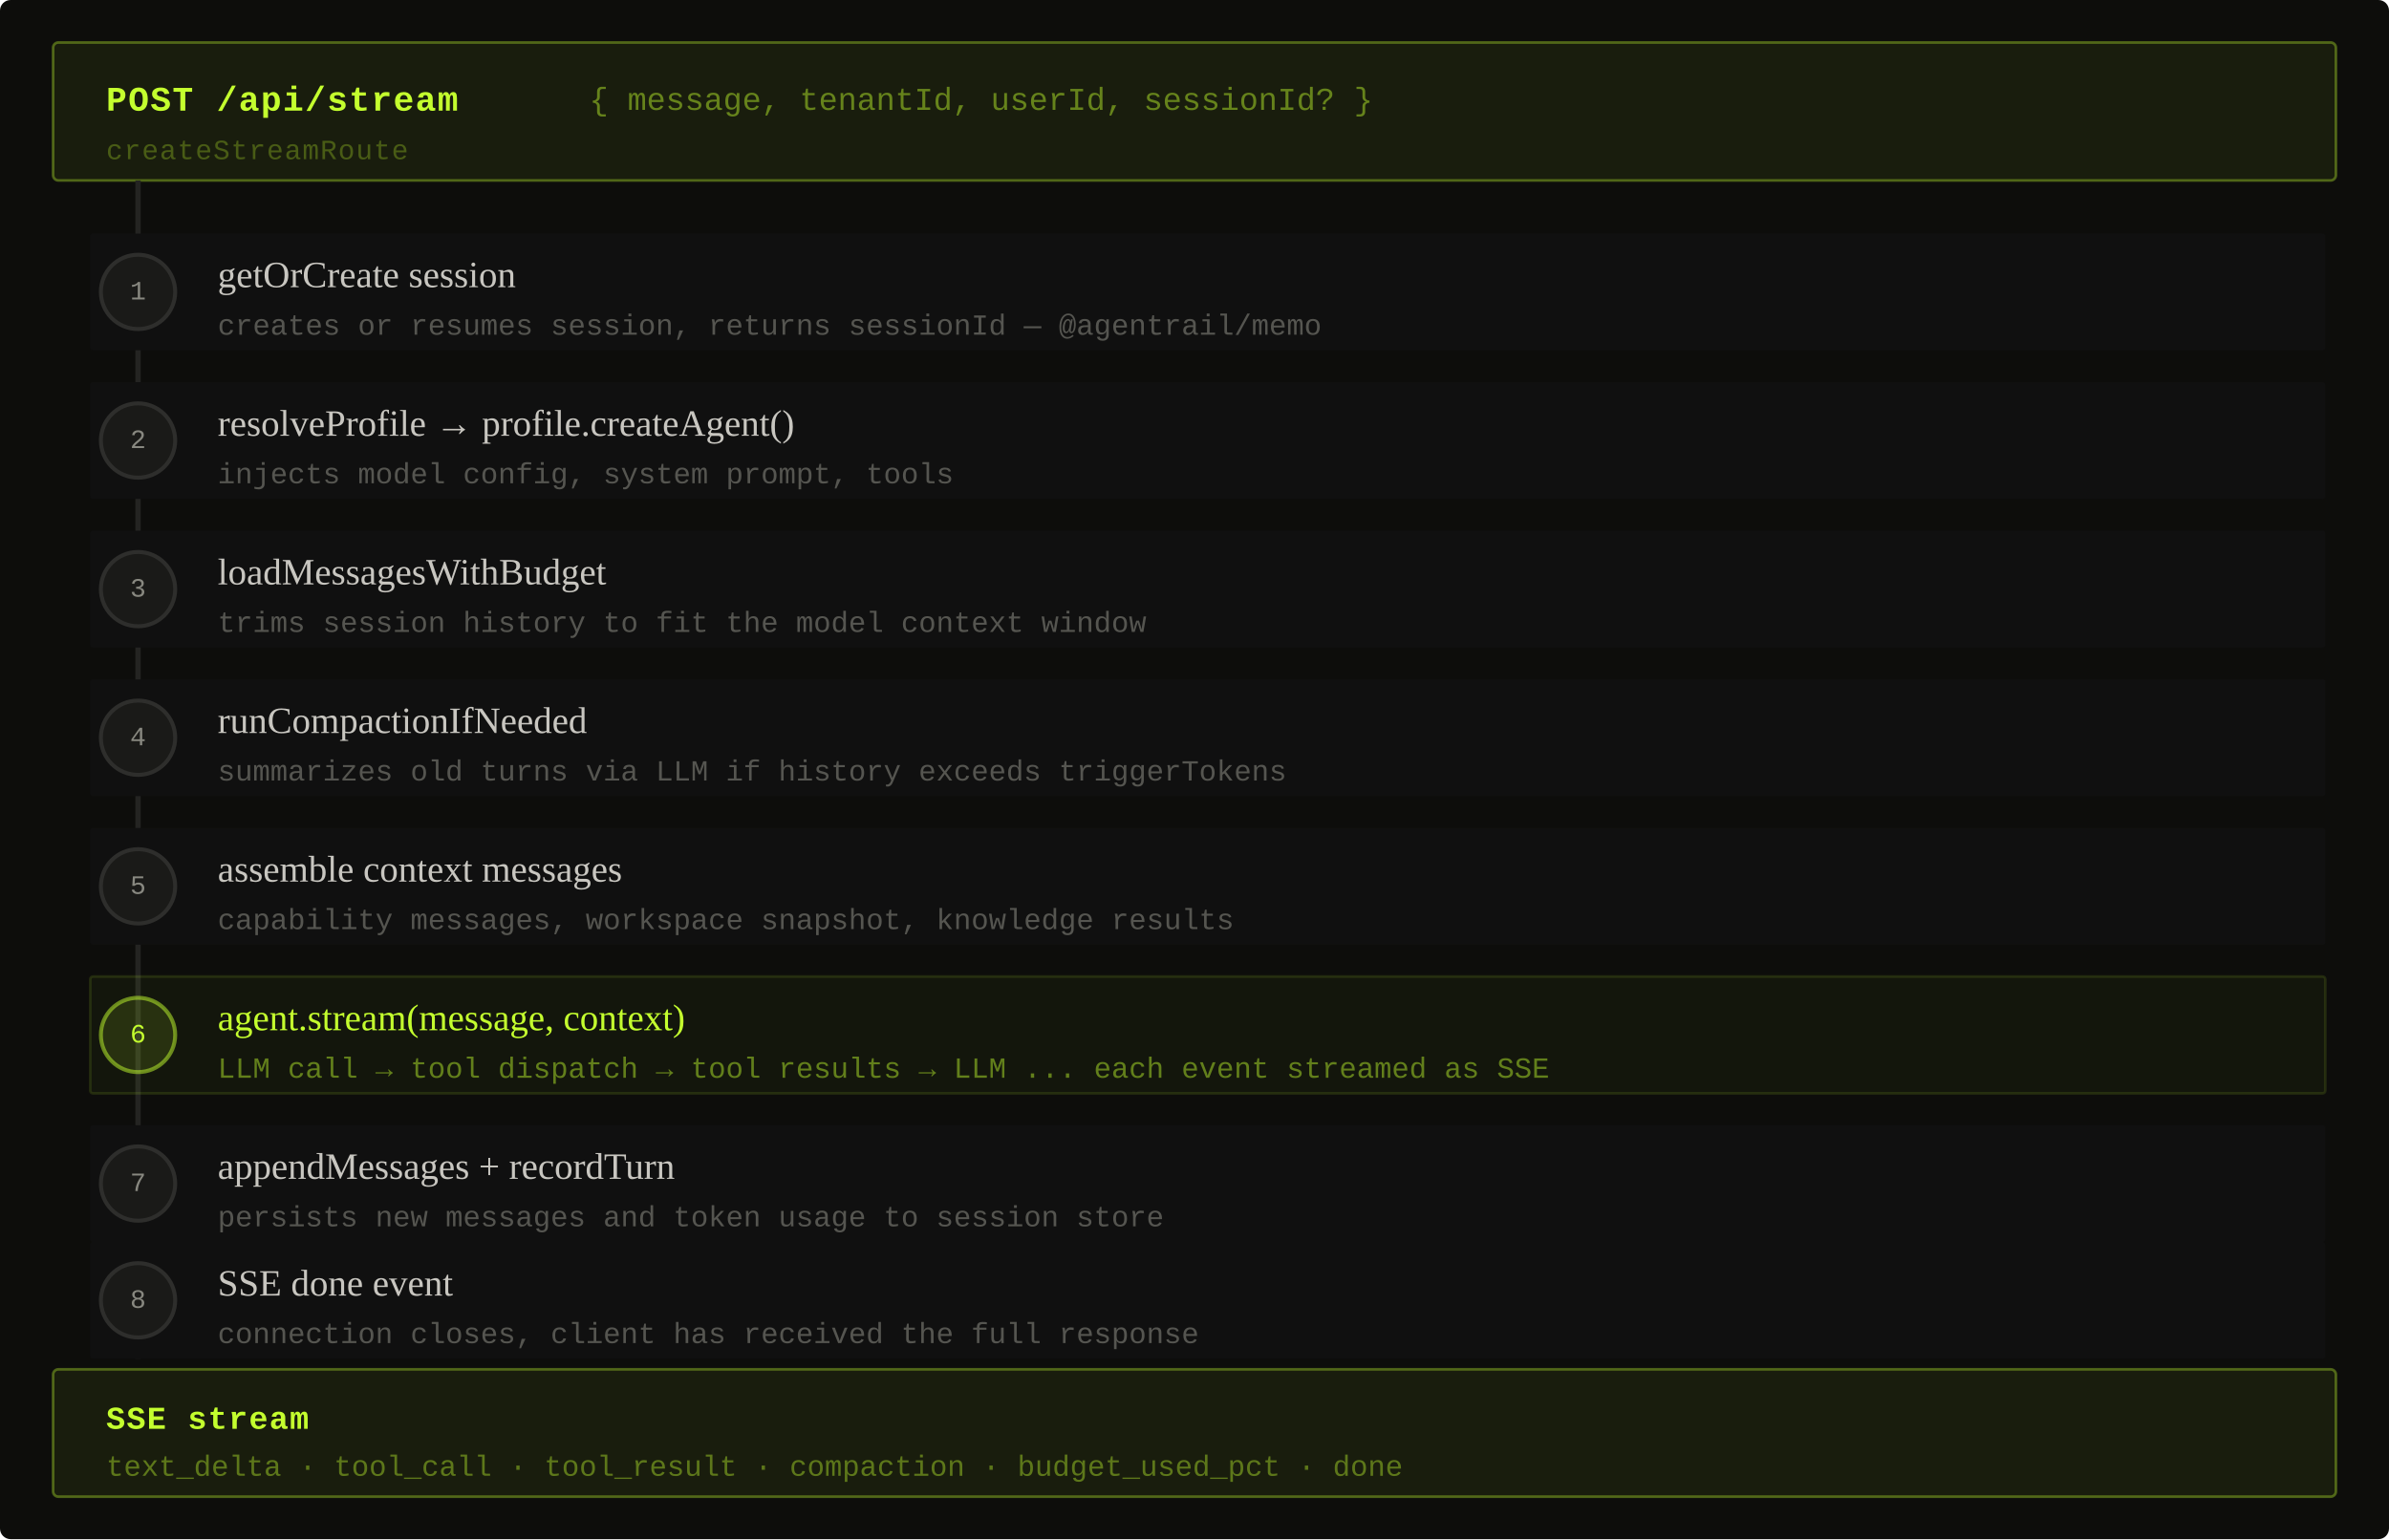
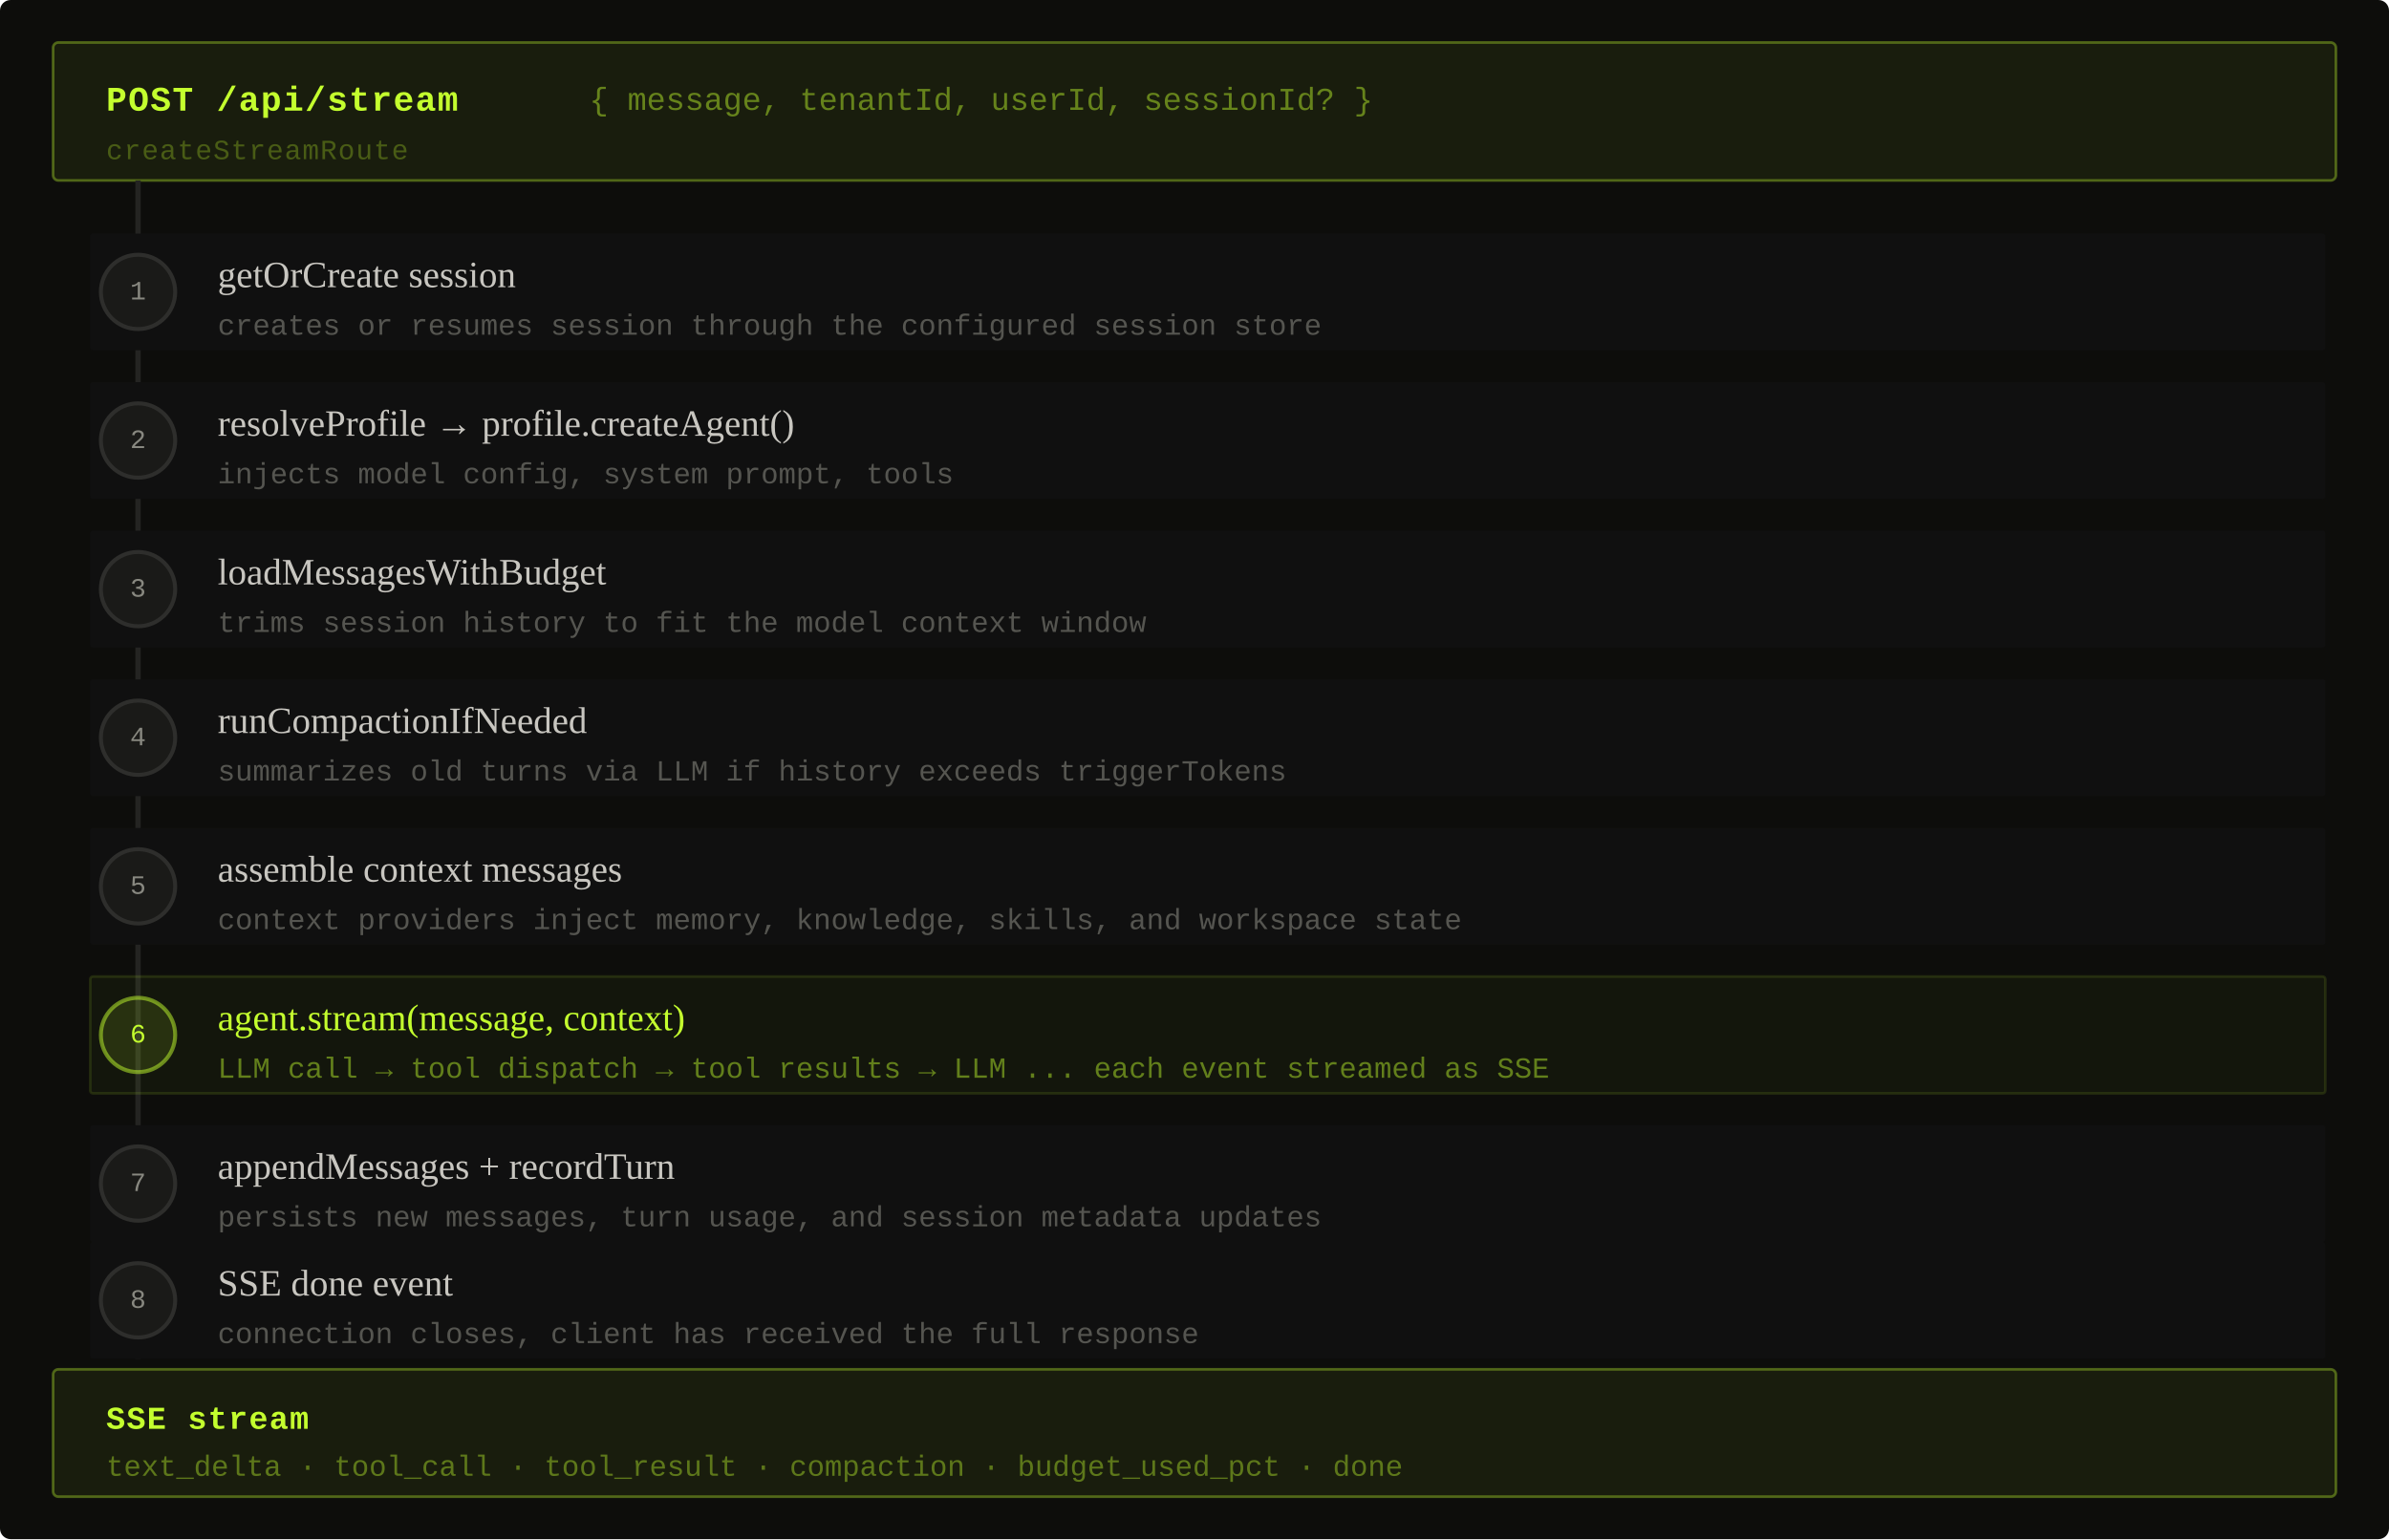
<svg xmlns="http://www.w3.org/2000/svg" viewBox="0 0 900 580" width="900" height="580" role="img" aria-label="Agentrail Request Lifecycle Diagram">
  <rect width="900" height="580" fill="#0d0d0b" rx="4" />
  <rect x="20" y="16" width="860" height="52" fill="rgba(196,255,46,0.07)" stroke="rgba(196,255,46,0.35)" stroke-width="1" rx="2" />
  <text x="40" y="38" dominant-baseline="middle" font-family="'Courier New',Courier,monospace" font-size="13" fill="#c4ff2e" font-weight="bold" letter-spacing="0.04em">POST /api/stream</text>
  <text x="222" y="38" dominant-baseline="middle" font-family="'Courier New',Courier,monospace" font-size="12" fill="rgba(196,255,46,0.45)">{ message, tenantId, userId, sessionId? }</text>
  <text x="40" y="57" dominant-baseline="middle" font-family="'Courier New',Courier,monospace" font-size="10.5" fill="rgba(196,255,46,0.28)" letter-spacing="0.04em">createStreamRoute</text>
  <line x1="52" y1="68" x2="52" y2="512" stroke="#242422" stroke-width="2" />
  <rect x="34" y="88" width="842" height="44" rx="1" fill="#101010" />
  <rect x="34" y="144" width="842" height="44" rx="1" fill="#101010" />
  <rect x="34" y="200" width="842" height="44" rx="1" fill="#101010" />
  <rect x="34" y="256" width="842" height="44" rx="1" fill="#101010" />
  <rect x="34" y="312" width="842" height="44" rx="1" fill="#101010" />
  <rect x="34" y="368" width="842" height="44" rx="1" fill="rgba(196,255,46,0.04)" stroke="rgba(196,255,46,0.12)" stroke-width="1" />
  <rect x="34" y="424" width="842" height="44" rx="1" fill="#101010" />
  <rect x="34" y="468" width="842" height="44" rx="1" fill="#101010" />
  <circle cx="52" cy="110" r="14" fill="#1a1a18" stroke="#2e2e2c" stroke-width="1.5" />
  <text x="52" y="110" text-anchor="middle" dominant-baseline="middle" font-family="'Courier New',Courier,monospace" font-size="10" fill="#888880">1</text>
  <text x="82" y="105" dominant-baseline="middle" font-family="Georgia,'Times New Roman',serif" font-size="14" fill="#c8c6c0">getOrCreate session</text>
-   <text x="82" y="123" dominant-baseline="middle" font-family="'Courier New',Courier,monospace" font-size="11" fill="#555550">creates or resumes session, returns sessionId — @agentrail/memo</text>
+   <text x="82" y="123" dominant-baseline="middle" font-family="'Courier New',Courier,monospace" font-size="11" fill="#555550">creates or resumes session through the configured session store</text>
  <circle cx="52" cy="166" r="14" fill="#1a1a18" stroke="#2e2e2c" stroke-width="1.5" />
  <text x="52" y="166" text-anchor="middle" dominant-baseline="middle" font-family="'Courier New',Courier,monospace" font-size="10" fill="#888880">2</text>
  <text x="82" y="161" dominant-baseline="middle" font-family="Georgia,'Times New Roman',serif" font-size="14" fill="#c8c6c0">resolveProfile → profile.createAgent()</text>
  <text x="82" y="179" dominant-baseline="middle" font-family="'Courier New',Courier,monospace" font-size="11" fill="#555550">injects model config, system prompt, tools</text>
  <circle cx="52" cy="222" r="14" fill="#1a1a18" stroke="#2e2e2c" stroke-width="1.5" />
  <text x="52" y="222" text-anchor="middle" dominant-baseline="middle" font-family="'Courier New',Courier,monospace" font-size="10" fill="#888880">3</text>
  <text x="82" y="217" dominant-baseline="middle" font-family="Georgia,'Times New Roman',serif" font-size="14" fill="#c8c6c0">loadMessagesWithBudget</text>
  <text x="82" y="235" dominant-baseline="middle" font-family="'Courier New',Courier,monospace" font-size="11" fill="#555550">trims session history to fit the model context window</text>
  <circle cx="52" cy="278" r="14" fill="#1a1a18" stroke="#2e2e2c" stroke-width="1.5" />
  <text x="52" y="278" text-anchor="middle" dominant-baseline="middle" font-family="'Courier New',Courier,monospace" font-size="10" fill="#888880">4</text>
  <text x="82" y="273" dominant-baseline="middle" font-family="Georgia,'Times New Roman',serif" font-size="14" fill="#c8c6c0">runCompactionIfNeeded</text>
  <text x="82" y="291" dominant-baseline="middle" font-family="'Courier New',Courier,monospace" font-size="11" fill="#555550">summarizes old turns via LLM if history exceeds triggerTokens</text>
  <circle cx="52" cy="334" r="14" fill="#1a1a18" stroke="#2e2e2c" stroke-width="1.5" />
  <text x="52" y="334" text-anchor="middle" dominant-baseline="middle" font-family="'Courier New',Courier,monospace" font-size="10" fill="#888880">5</text>
  <text x="82" y="329" dominant-baseline="middle" font-family="Georgia,'Times New Roman',serif" font-size="14" fill="#c8c6c0">assemble context messages</text>
-   <text x="82" y="347" dominant-baseline="middle" font-family="'Courier New',Courier,monospace" font-size="11" fill="#555550">capability messages, workspace snapshot, knowledge results</text>
+   <text x="82" y="347" dominant-baseline="middle" font-family="'Courier New',Courier,monospace" font-size="11" fill="#555550">context providers inject memory, knowledge, skills, and workspace state</text>
  <circle cx="52" cy="390" r="14" fill="rgba(196,255,46,0.12)" stroke="rgba(196,255,46,0.5)" stroke-width="1.5" />
  <text x="52" y="390" text-anchor="middle" dominant-baseline="middle" font-family="'Courier New',Courier,monospace" font-size="10" fill="#c4ff2e">6</text>
  <text x="82" y="385" dominant-baseline="middle" font-family="Georgia,'Times New Roman',serif" font-size="14" fill="#c4ff2e">agent.stream(message, context)</text>
  <text x="82" y="403" dominant-baseline="middle" font-family="'Courier New',Courier,monospace" font-size="11" fill="rgba(196,255,46,0.45)">LLM call → tool dispatch → tool results → LLM ... each event streamed as SSE</text>
  <circle cx="52" cy="446" r="14" fill="#1a1a18" stroke="#2e2e2c" stroke-width="1.5" />
  <text x="52" y="446" text-anchor="middle" dominant-baseline="middle" font-family="'Courier New',Courier,monospace" font-size="10" fill="#888880">7</text>
  <text x="82" y="441" dominant-baseline="middle" font-family="Georgia,'Times New Roman',serif" font-size="14" fill="#c8c6c0">appendMessages + recordTurn</text>
-   <text x="82" y="459" dominant-baseline="middle" font-family="'Courier New',Courier,monospace" font-size="11" fill="#555550">persists new messages and token usage to session store</text>
+   <text x="82" y="459" dominant-baseline="middle" font-family="'Courier New',Courier,monospace" font-size="11" fill="#555550">persists new messages, turn usage, and session metadata updates</text>
  <circle cx="52" cy="490" r="14" fill="#1a1a18" stroke="#2e2e2c" stroke-width="1.5" />
  <text x="52" y="490" text-anchor="middle" dominant-baseline="middle" font-family="'Courier New',Courier,monospace" font-size="10" fill="#888880">8</text>
  <text x="82" y="485" dominant-baseline="middle" font-family="Georgia,'Times New Roman',serif" font-size="14" fill="#c8c6c0">SSE done event</text>
  <text x="82" y="503" dominant-baseline="middle" font-family="'Courier New',Courier,monospace" font-size="11" fill="#555550">connection closes, client has received the full response</text>
  <rect x="20" y="516" width="860" height="48" fill="rgba(196,255,46,0.07)" stroke="rgba(196,255,46,0.35)" stroke-width="1" rx="2" />
  <text x="40" y="535" dominant-baseline="middle" font-family="'Courier New',Courier,monospace" font-size="12" fill="#c4ff2e" font-weight="bold" letter-spacing="0.04em">SSE stream</text>
  <text x="40" y="553" dominant-baseline="middle" font-family="'Courier New',Courier,monospace" font-size="11" fill="rgba(196,255,46,0.4)">text_delta · tool_call · tool_result · compaction · budget_used_pct · done</text>
</svg>
